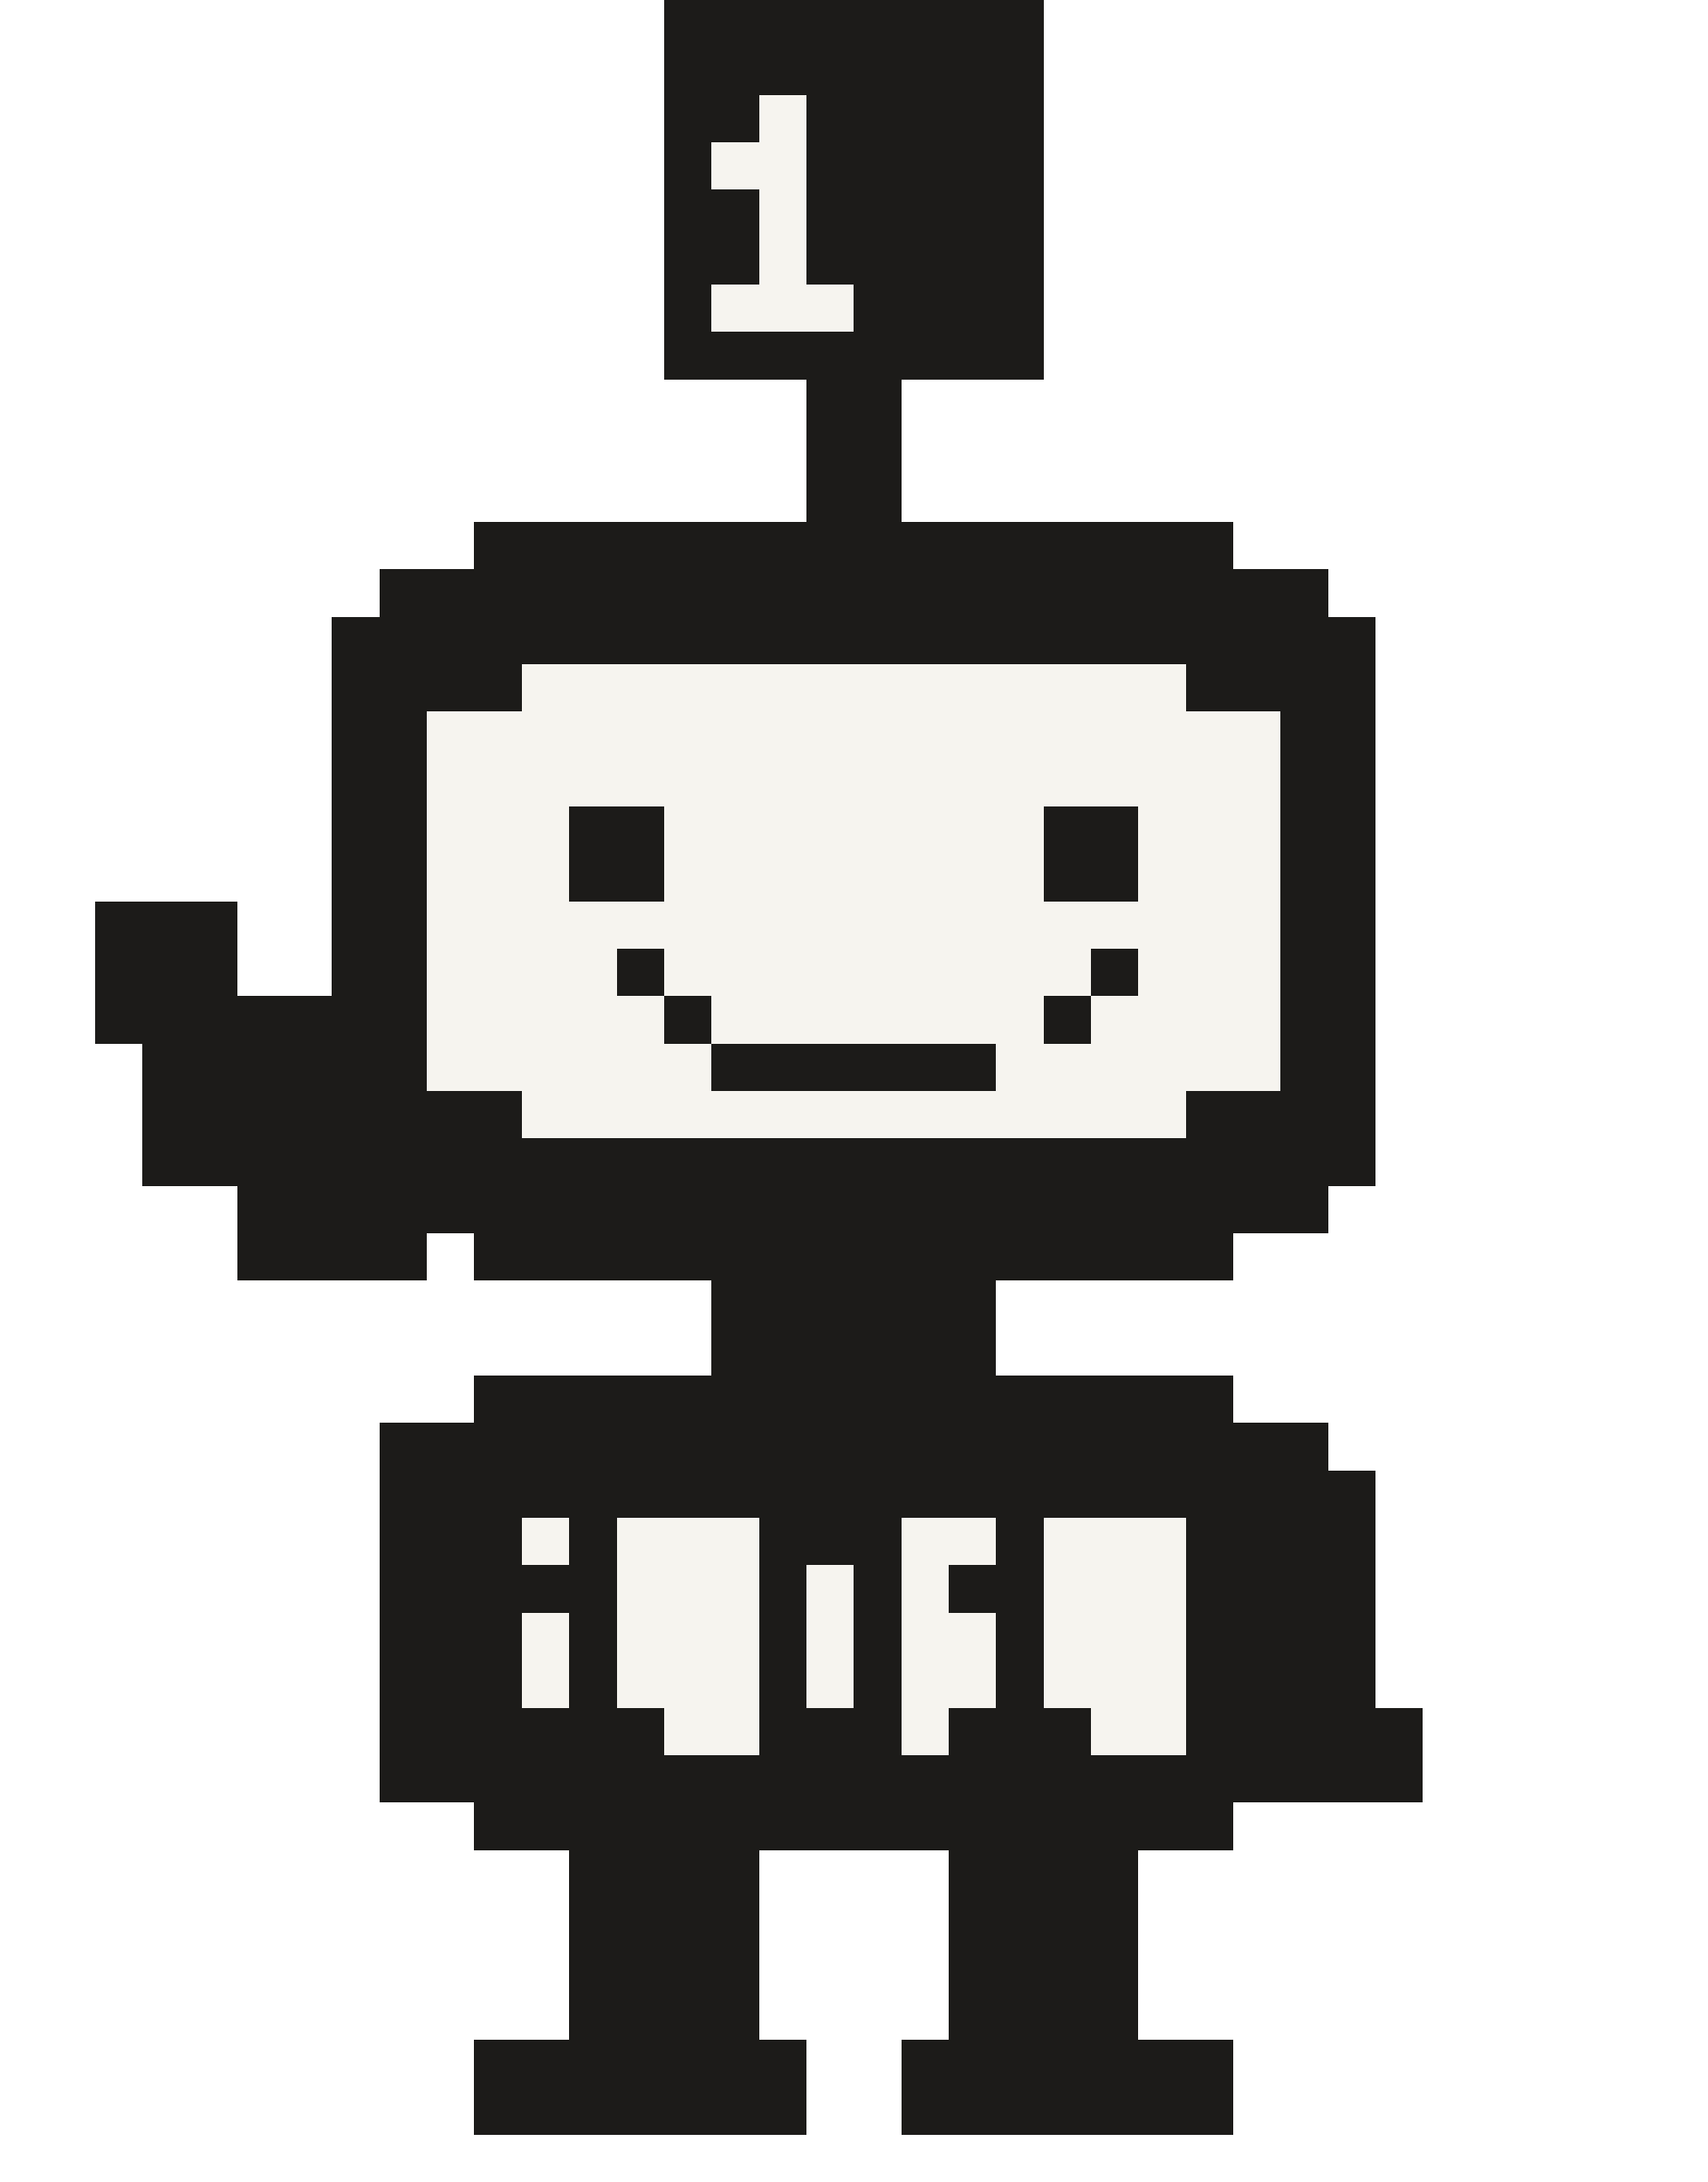
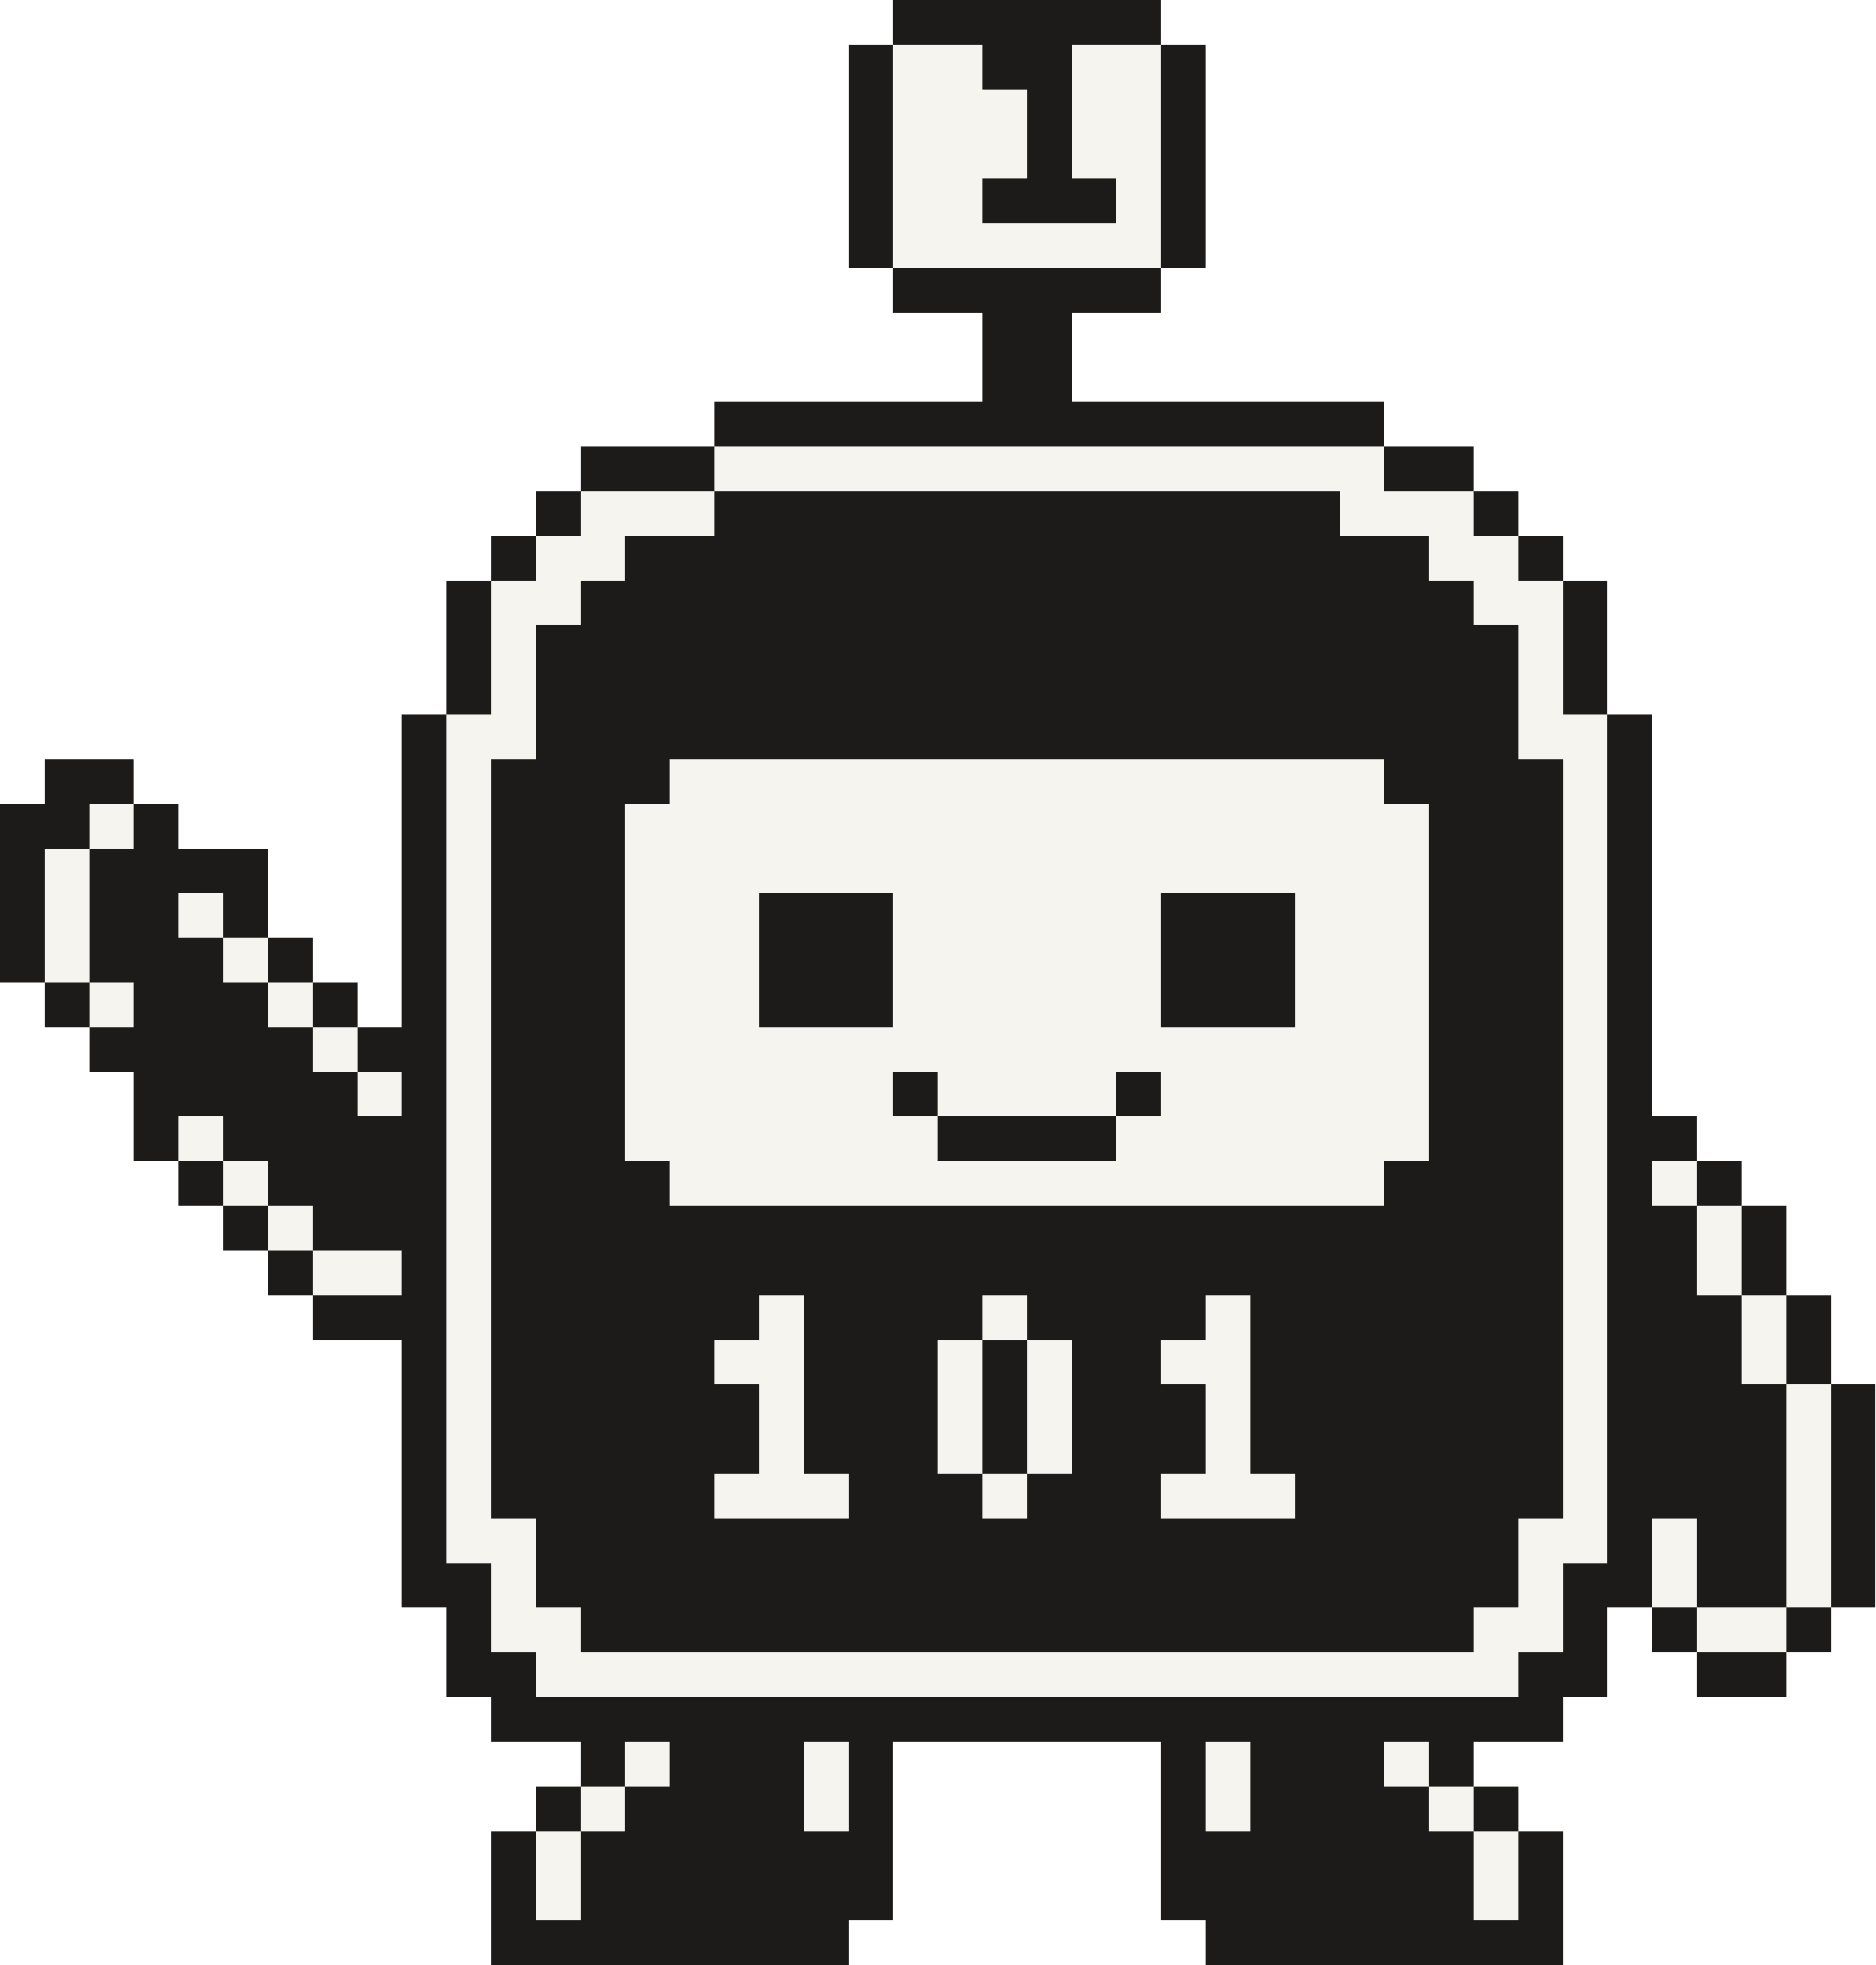
- <svg xmlns="http://www.w3.org/2000/svg" viewBox="0 0 36 46" shape-rendering="crispEdges" role="img">
+ <svg xmlns="http://www.w3.org/2000/svg" viewBox="0 0 42 44" shape-rendering="crispEdges" role="img">
  <g class="shell" fill="#1c1b19">
-     <rect x="14" y="0" width="8" height="8" />
-     <rect x="17" y="8" width="2" height="3" />
-     <rect x="10" y="11" width="16" height="1" />
-     <rect x="8" y="12" width="20" height="1" />
-     <rect x="7" y="13" width="22" height="12" />
-     <rect x="8" y="25" width="20" height="1" />
-     <rect x="10" y="26" width="16" height="1" />
-     <rect x="15" y="27" width="6" height="2" />
-     <rect x="10" y="29" width="16" height="1" />
-     <rect x="8" y="30" width="20" height="8" />
-     <rect x="10" y="38" width="16" height="1" />
-     <rect x="5" y="24" width="4" height="3" />
-     <rect x="3" y="21" width="4" height="4" />
-     <rect x="2" y="19" width="3" height="3" />
-     <rect x="26" y="31" width="3" height="6" />
-     <rect x="27" y="36" width="3" height="2" />
-     <rect x="12" y="39" width="4" height="4" />
-     <rect x="20" y="39" width="4" height="4" />
-     <rect x="10" y="43" width="7" height="2" />
-     <rect x="19" y="43" width="7" height="2" />
+     <rect x="0" y="18" width="2" height="1" />
+     <rect x="0" y="19" width="1" height="3" />
+     <rect x="1" y="17" width="2" height="1" />
+     <rect x="1" y="22" width="1" height="1" />
+     <rect x="2" y="19" width="4" height="1" />
+     <rect x="2" y="20" width="2" height="1" />
+     <rect x="2" y="21" width="3" height="1" />
+     <rect x="2" y="23" width="5" height="1" />
+     <rect x="3" y="18" width="1" height="1" />
+     <rect x="3" y="22" width="3" height="1" />
+     <rect x="3" y="24" width="5" height="1" />
+     <rect x="3" y="25" width="1" height="1" />
+     <rect x="4" y="26" width="1" height="1" />
+     <rect x="5" y="20" width="1" height="1" />
+     <rect x="5" y="25" width="5" height="1" />
+     <rect x="5" y="27" width="1" height="1" />
+     <rect x="6" y="21" width="1" height="1" />
+     <rect x="6" y="26" width="4" height="1" />
+     <rect x="6" y="28" width="1" height="1" />
+     <rect x="7" y="22" width="1" height="1" />
+     <rect x="7" y="27" width="3" height="1" />
+     <rect x="7" y="29" width="3" height="1" />
+     <rect x="8" y="23" width="2" height="1" />
+     <rect x="9" y="16" width="1" height="7" />
+     <rect x="9" y="24" width="1" height="1" />
+     <rect x="9" y="28" width="1" height="1" />
+     <rect x="9" y="30" width="1" height="5" />
+     <rect x="9" y="35" width="2" height="1" />
+     <rect x="10" y="13" width="1" height="3" />
+     <rect x="10" y="36" width="1" height="1" />
+     <rect x="10" y="37" width="2" height="1" />
+     <rect x="11" y="12" width="1" height="1" />
+     <rect x="11" y="17" width="4" height="1" />
+     <rect x="11" y="18" width="3" height="8" />
+     <rect x="11" y="26" width="4" height="1" />
+     <rect x="11" y="27" width="24" height="2" />
+     <rect x="11" y="29" width="6" height="1" />
+     <rect x="11" y="30" width="5" height="1" />
+     <rect x="11" y="31" width="6" height="2" />
+     <rect x="11" y="33" width="5" height="1" />
+     <rect x="11" y="38" width="24" height="1" />
+     <rect x="11" y="41" width="1" height="2" />
+     <rect x="11" y="43" width="8" height="1" />
+     <rect x="12" y="11" width="1" height="1" />
+     <rect x="12" y="14" width="22" height="3" />
+     <rect x="12" y="34" width="22" height="2" />
+     <rect x="12" y="40" width="1" height="1" />
+     <rect x="13" y="10" width="3" height="1" />
+     <rect x="13" y="13" width="20" height="1" />
+     <rect x="13" y="36" width="20" height="1" />
+     <rect x="13" y="39" width="1" height="1" />
+     <rect x="13" y="41" width="7" height="2" />
+     <rect x="14" y="12" width="18" height="1" />
+     <rect x="14" y="40" width="4" height="1" />
+     <rect x="15" y="39" width="3" height="1" />
+     <rect x="16" y="9" width="15" height="1" />
+     <rect x="16" y="11" width="14" height="1" />
+     <rect x="17" y="20" width="3" height="3" />
+     <rect x="18" y="29" width="4" height="1" />
+     <rect x="18" y="30" width="3" height="3" />
+     <rect x="19" y="1" width="1" height="5" />
+     <rect x="19" y="33" width="3" height="1" />
+     <rect x="19" y="39" width="1" height="2" />
+     <rect x="20" y="0" width="6" height="1" />
+     <rect x="20" y="6" width="6" height="1" />
+     <rect x="20" y="24" width="1" height="1" />
+     <rect x="21" y="25" width="4" height="1" />
+     <rect x="22" y="1" width="2" height="1" />
+     <rect x="22" y="4" width="3" height="1" />
+     <rect x="22" y="7" width="2" height="2" />
+     <rect x="22" y="30" width="1" height="3" />
+     <rect x="23" y="2" width="1" height="2" />
+     <rect x="23" y="29" width="4" height="1" />
+     <rect x="23" y="33" width="3" height="1" />
+     <rect x="24" y="30" width="2" height="1" />
+     <rect x="24" y="31" width="3" height="2" />
+     <rect x="25" y="24" width="1" height="1" />
+     <rect x="26" y="1" width="1" height="5" />
+     <rect x="26" y="20" width="3" height="3" />
+     <rect x="26" y="39" width="1" height="2" />
+     <rect x="26" y="41" width="7" height="2" />
+     <rect x="27" y="43" width="8" height="1" />
+     <rect x="28" y="29" width="7" height="4" />
+     <rect x="28" y="39" width="3" height="1" />
+     <rect x="28" y="40" width="4" height="1" />
+     <rect x="29" y="33" width="6" height="1" />
+     <rect x="31" y="10" width="2" height="1" />
+     <rect x="31" y="17" width="4" height="1" />
+     <rect x="31" y="26" width="4" height="1" />
+     <rect x="32" y="18" width="3" height="8" />
+     <rect x="32" y="39" width="1" height="1" />
+     <rect x="33" y="11" width="1" height="1" />
+     <rect x="33" y="40" width="1" height="1" />
+     <rect x="34" y="12" width="1" height="1" />
+     <rect x="34" y="37" width="2" height="1" />
+     <rect x="34" y="41" width="1" height="2" />
+     <rect x="35" y="13" width="1" height="3" />
+     <rect x="35" y="35" width="2" height="1" />
+     <rect x="35" y="36" width="1" height="1" />
+     <rect x="36" y="16" width="1" height="9" />
+     <rect x="36" y="25" width="2" height="1" />
+     <rect x="36" y="26" width="1" height="1" />
+     <rect x="36" y="27" width="2" height="2" />
+     <rect x="36" y="29" width="3" height="2" />
+     <rect x="36" y="31" width="4" height="3" />
+     <rect x="36" y="34" width="1" height="1" />
+     <rect x="37" y="36" width="1" height="1" />
+     <rect x="38" y="26" width="1" height="1" />
+     <rect x="38" y="34" width="2" height="2" />
+     <rect x="38" y="37" width="2" height="1" />
+     <rect x="39" y="27" width="1" height="2" />
+     <rect x="40" y="29" width="1" height="2" />
+     <rect x="40" y="36" width="1" height="1" />
+     <rect x="41" y="31" width="1" height="5" />
  </g>
  <g class="screen" fill="#f6f4ef">
-     <rect x="11" y="14" width="14" height="1" />
-     <rect x="9" y="15" width="18" height="8" />
-     <rect x="11" y="23" width="14" height="1" />
-     <rect x="11" y="32" width="14" height="5" />
-   </g>
-   <g class="mark" fill="#f6f4ef">
-     <rect x="16" y="2" width="1" height="1" />
-     <rect x="15" y="3" width="2" height="1" />
-     <rect x="16" y="4" width="1" height="1" />
-     <rect x="16" y="5" width="1" height="1" />
-     <rect x="15" y="6" width="3" height="1" />
-   </g>
-   <g class="eyes-mid" fill="#1c1b19">
-     <rect x="12" y="17" width="2" height="2" />
-     <rect x="22" y="17" width="2" height="2" />
-   </g>
-   <g class="mouth-smile" fill="#1c1b19">
-     <rect x="13" y="20" width="1" height="1" />
-     <rect x="23" y="20" width="1" height="1" />
-     <rect x="14" y="21" width="1" height="1" />
-     <rect x="22" y="21" width="1" height="1" />
-     <rect x="15" y="22" width="6" height="1" />
-   </g>
-   <g class="digits" fill="#1c1b19">
-     <rect x="12" y="32" width="1" height="1" />
-     <rect x="11" y="33" width="2" height="1" />
-     <rect x="12" y="34" width="1" height="1" />
-     <rect x="12" y="35" width="1" height="1" />
-     <rect x="11" y="36" width="3" height="1" />
-     <rect x="16" y="32" width="3" height="1" />
-     <rect x="16" y="33" width="1" height="1" />
-     <rect x="18" y="33" width="1" height="1" />
-     <rect x="16" y="34" width="1" height="1" />
-     <rect x="18" y="34" width="1" height="1" />
-     <rect x="16" y="35" width="1" height="1" />
-     <rect x="18" y="35" width="1" height="1" />
-     <rect x="16" y="36" width="3" height="1" />
-     <rect x="21" y="32" width="1" height="1" />
-     <rect x="20" y="33" width="2" height="1" />
-     <rect x="21" y="34" width="1" height="1" />
-     <rect x="21" y="35" width="1" height="1" />
-     <rect x="20" y="36" width="3" height="1" />
+     <rect x="1" y="19" width="1" height="3" />
+     <rect x="2" y="18" width="1" height="1" />
+     <rect x="2" y="22" width="1" height="1" />
+     <rect x="4" y="20" width="1" height="1" />
+     <rect x="4" y="25" width="1" height="1" />
+     <rect x="5" y="21" width="1" height="1" />
+     <rect x="5" y="26" width="1" height="1" />
+     <rect x="6" y="22" width="1" height="1" />
+     <rect x="6" y="27" width="1" height="1" />
+     <rect x="7" y="23" width="1" height="1" />
+     <rect x="7" y="28" width="2" height="1" />
+     <rect x="8" y="24" width="1" height="1" />
+     <rect x="10" y="16" width="2" height="1" />
+     <rect x="10" y="17" width="1" height="17" />
+     <rect x="10" y="34" width="2" height="1" />
+     <rect x="11" y="13" width="2" height="1" />
+     <rect x="11" y="14" width="1" height="2" />
+     <rect x="11" y="35" width="1" height="1" />
+     <rect x="11" y="36" width="2" height="1" />
+     <rect x="12" y="12" width="2" height="1" />
+     <rect x="12" y="37" width="22" height="1" />
+     <rect x="12" y="41" width="1" height="2" />
+     <rect x="13" y="11" width="3" height="1" />
+     <rect x="13" y="40" width="1" height="1" />
+     <rect x="14" y="18" width="18" height="2" />
+     <rect x="14" y="20" width="3" height="3" />
+     <rect x="14" y="23" width="18" height="1" />
+     <rect x="14" y="24" width="6" height="1" />
+     <rect x="14" y="25" width="7" height="1" />
+     <rect x="14" y="39" width="1" height="1" />
+     <rect x="15" y="17" width="16" height="1" />
+     <rect x="15" y="26" width="16" height="1" />
+     <rect x="16" y="10" width="15" height="1" />
+     <rect x="16" y="30" width="2" height="1" />
+     <rect x="16" y="33" width="3" height="1" />
+     <rect x="17" y="29" width="1" height="1" />
+     <rect x="17" y="31" width="1" height="2" />
+     <rect x="18" y="39" width="1" height="2" />
+     <rect x="20" y="1" width="2" height="1" />
+     <rect x="20" y="2" width="3" height="2" />
+     <rect x="20" y="4" width="2" height="1" />
+     <rect x="20" y="5" width="6" height="1" />
+     <rect x="20" y="20" width="6" height="3" />
+     <rect x="21" y="24" width="4" height="1" />
+     <rect x="21" y="30" width="1" height="3" />
+     <rect x="22" y="29" width="1" height="1" />
+     <rect x="22" y="33" width="1" height="1" />
+     <rect x="23" y="30" width="1" height="3" />
+     <rect x="24" y="1" width="2" height="3" />
+     <rect x="25" y="4" width="1" height="1" />
+     <rect x="25" y="25" width="7" height="1" />
+     <rect x="26" y="24" width="6" height="1" />
+     <rect x="26" y="30" width="2" height="1" />
+     <rect x="26" y="33" width="3" height="1" />
+     <rect x="27" y="29" width="1" height="1" />
+     <rect x="27" y="31" width="1" height="2" />
+     <rect x="27" y="39" width="1" height="2" />
+     <rect x="29" y="20" width="3" height="3" />
+     <rect x="30" y="11" width="3" height="1" />
+     <rect x="31" y="39" width="1" height="1" />
+     <rect x="32" y="12" width="2" height="1" />
+     <rect x="32" y="40" width="1" height="1" />
+     <rect x="33" y="13" width="2" height="1" />
+     <rect x="33" y="36" width="2" height="1" />
+     <rect x="33" y="41" width="1" height="2" />
+     <rect x="34" y="14" width="1" height="2" />
+     <rect x="34" y="16" width="2" height="1" />
+     <rect x="34" y="34" width="2" height="1" />
+     <rect x="34" y="35" width="1" height="1" />
+     <rect x="35" y="17" width="1" height="17" />
+     <rect x="37" y="26" width="1" height="1" />
+     <rect x="37" y="34" width="1" height="2" />
+     <rect x="38" y="27" width="1" height="2" />
+     <rect x="38" y="36" width="2" height="1" />
+     <rect x="39" y="29" width="1" height="2" />
+     <rect x="40" y="31" width="1" height="5" />
  </g>
</svg>
